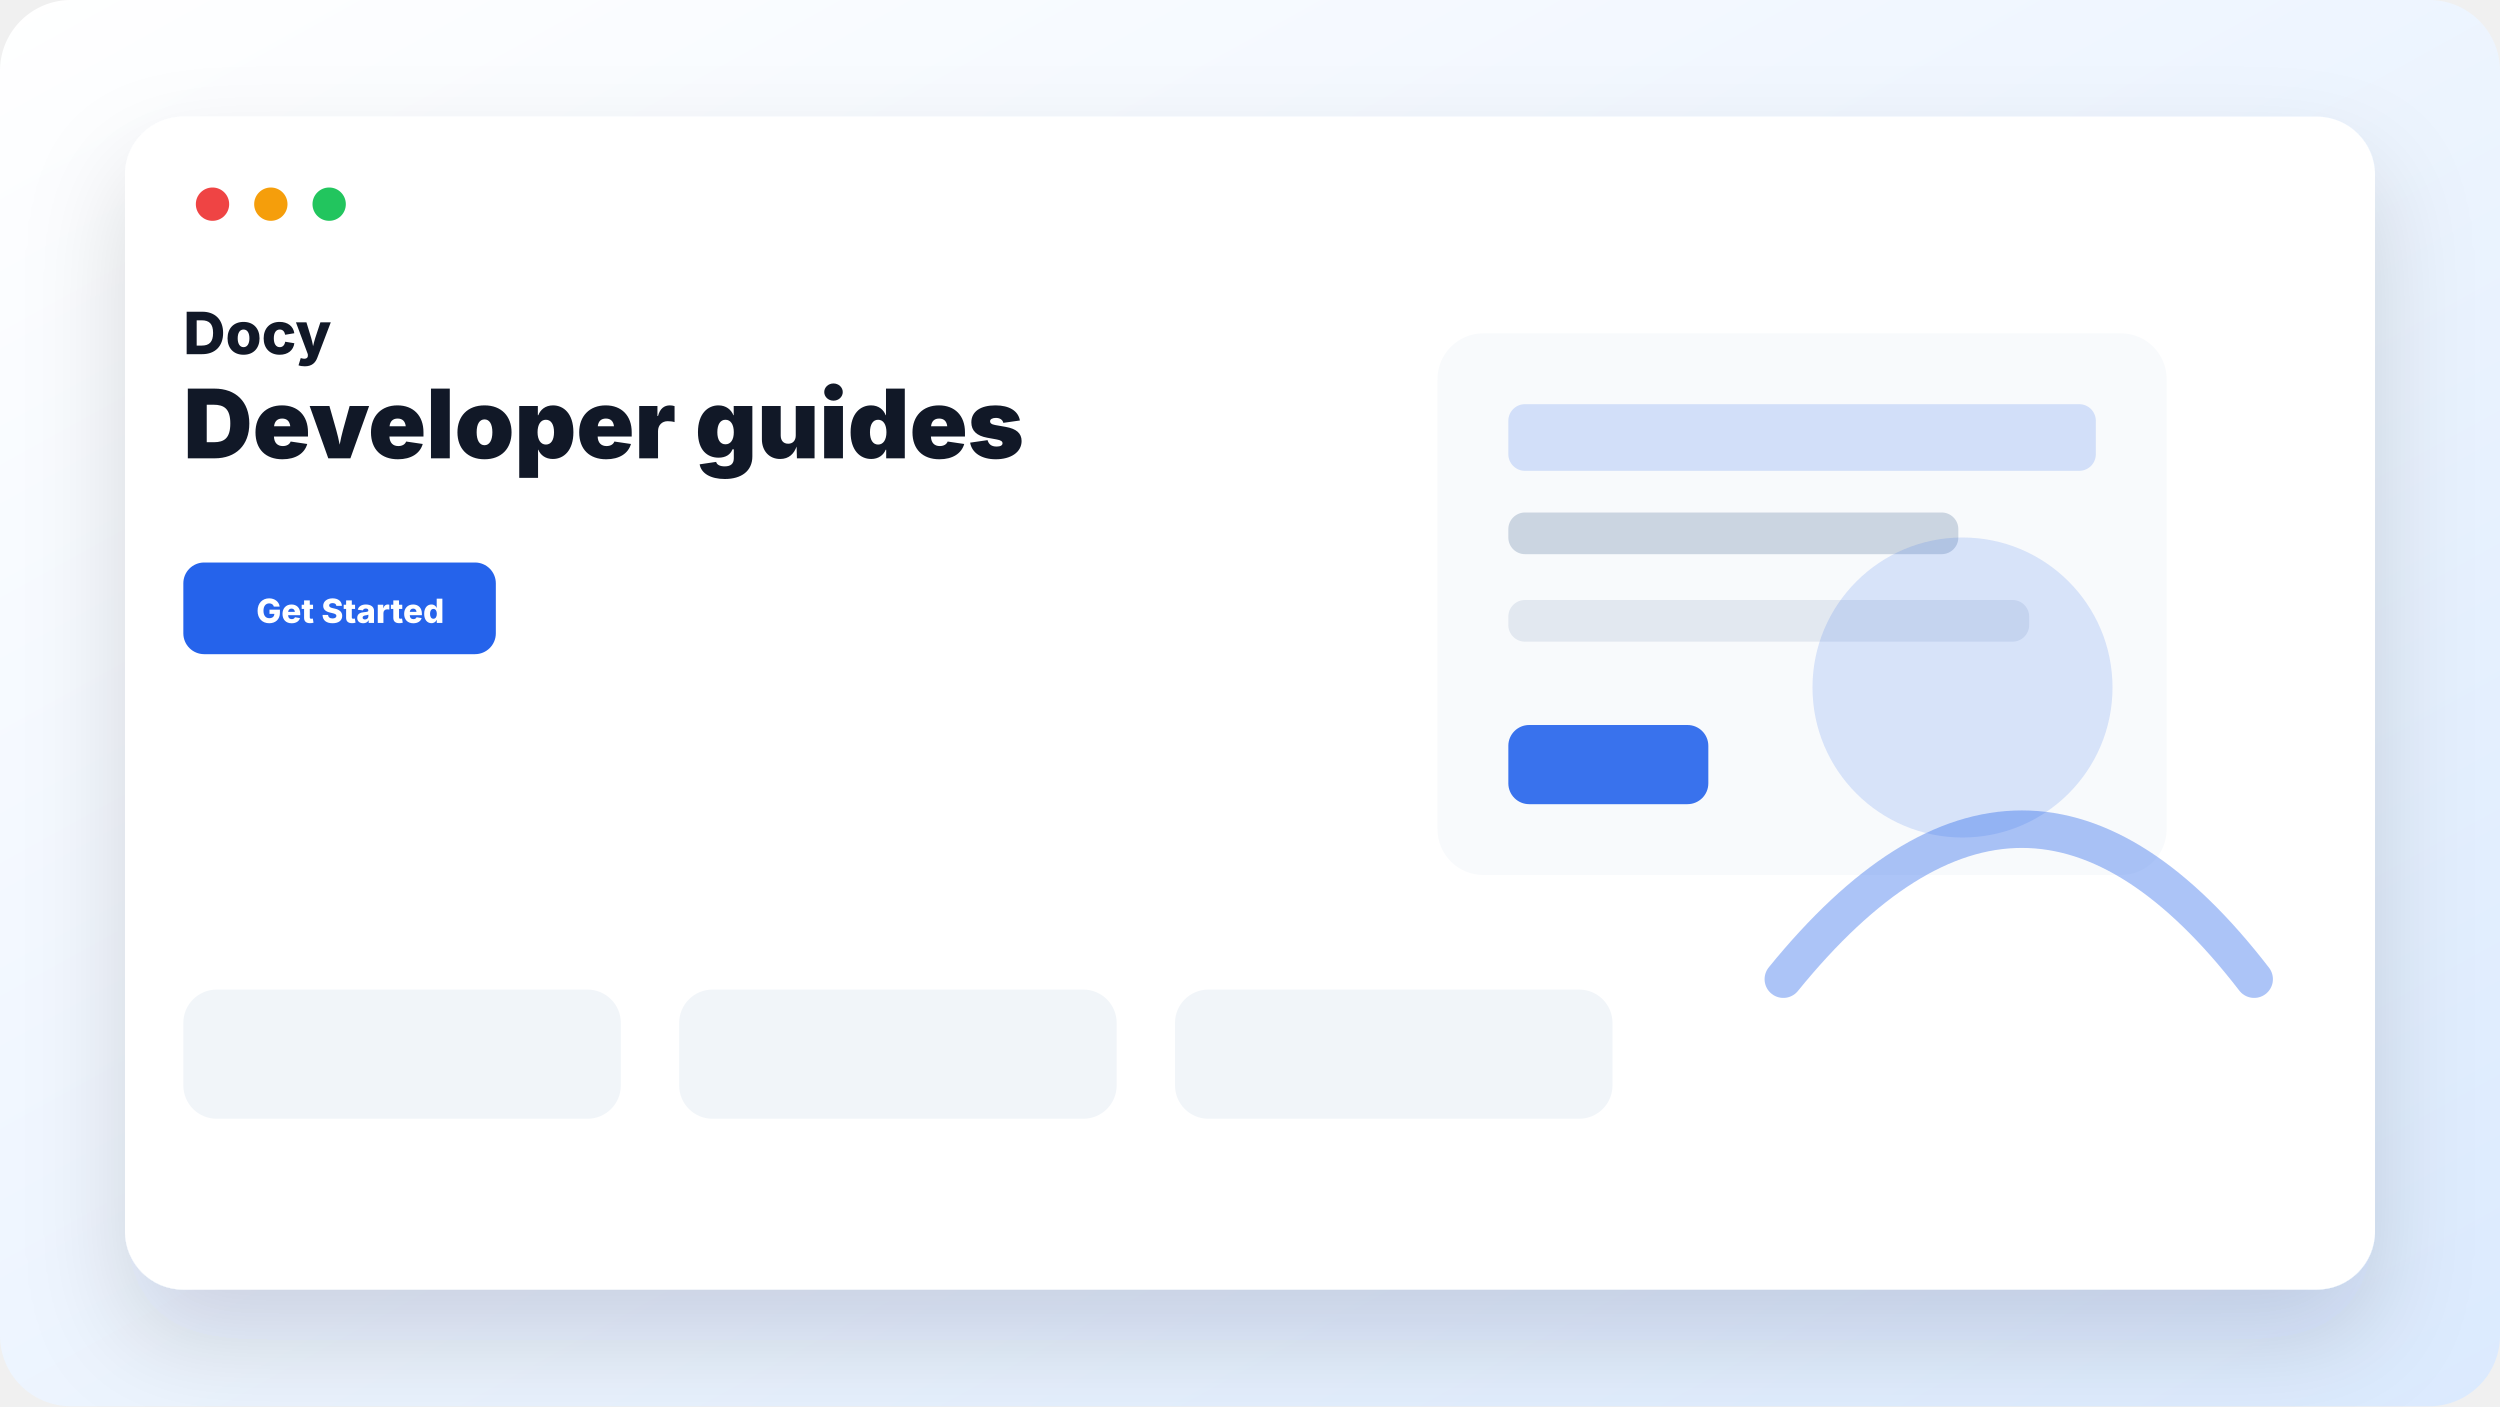
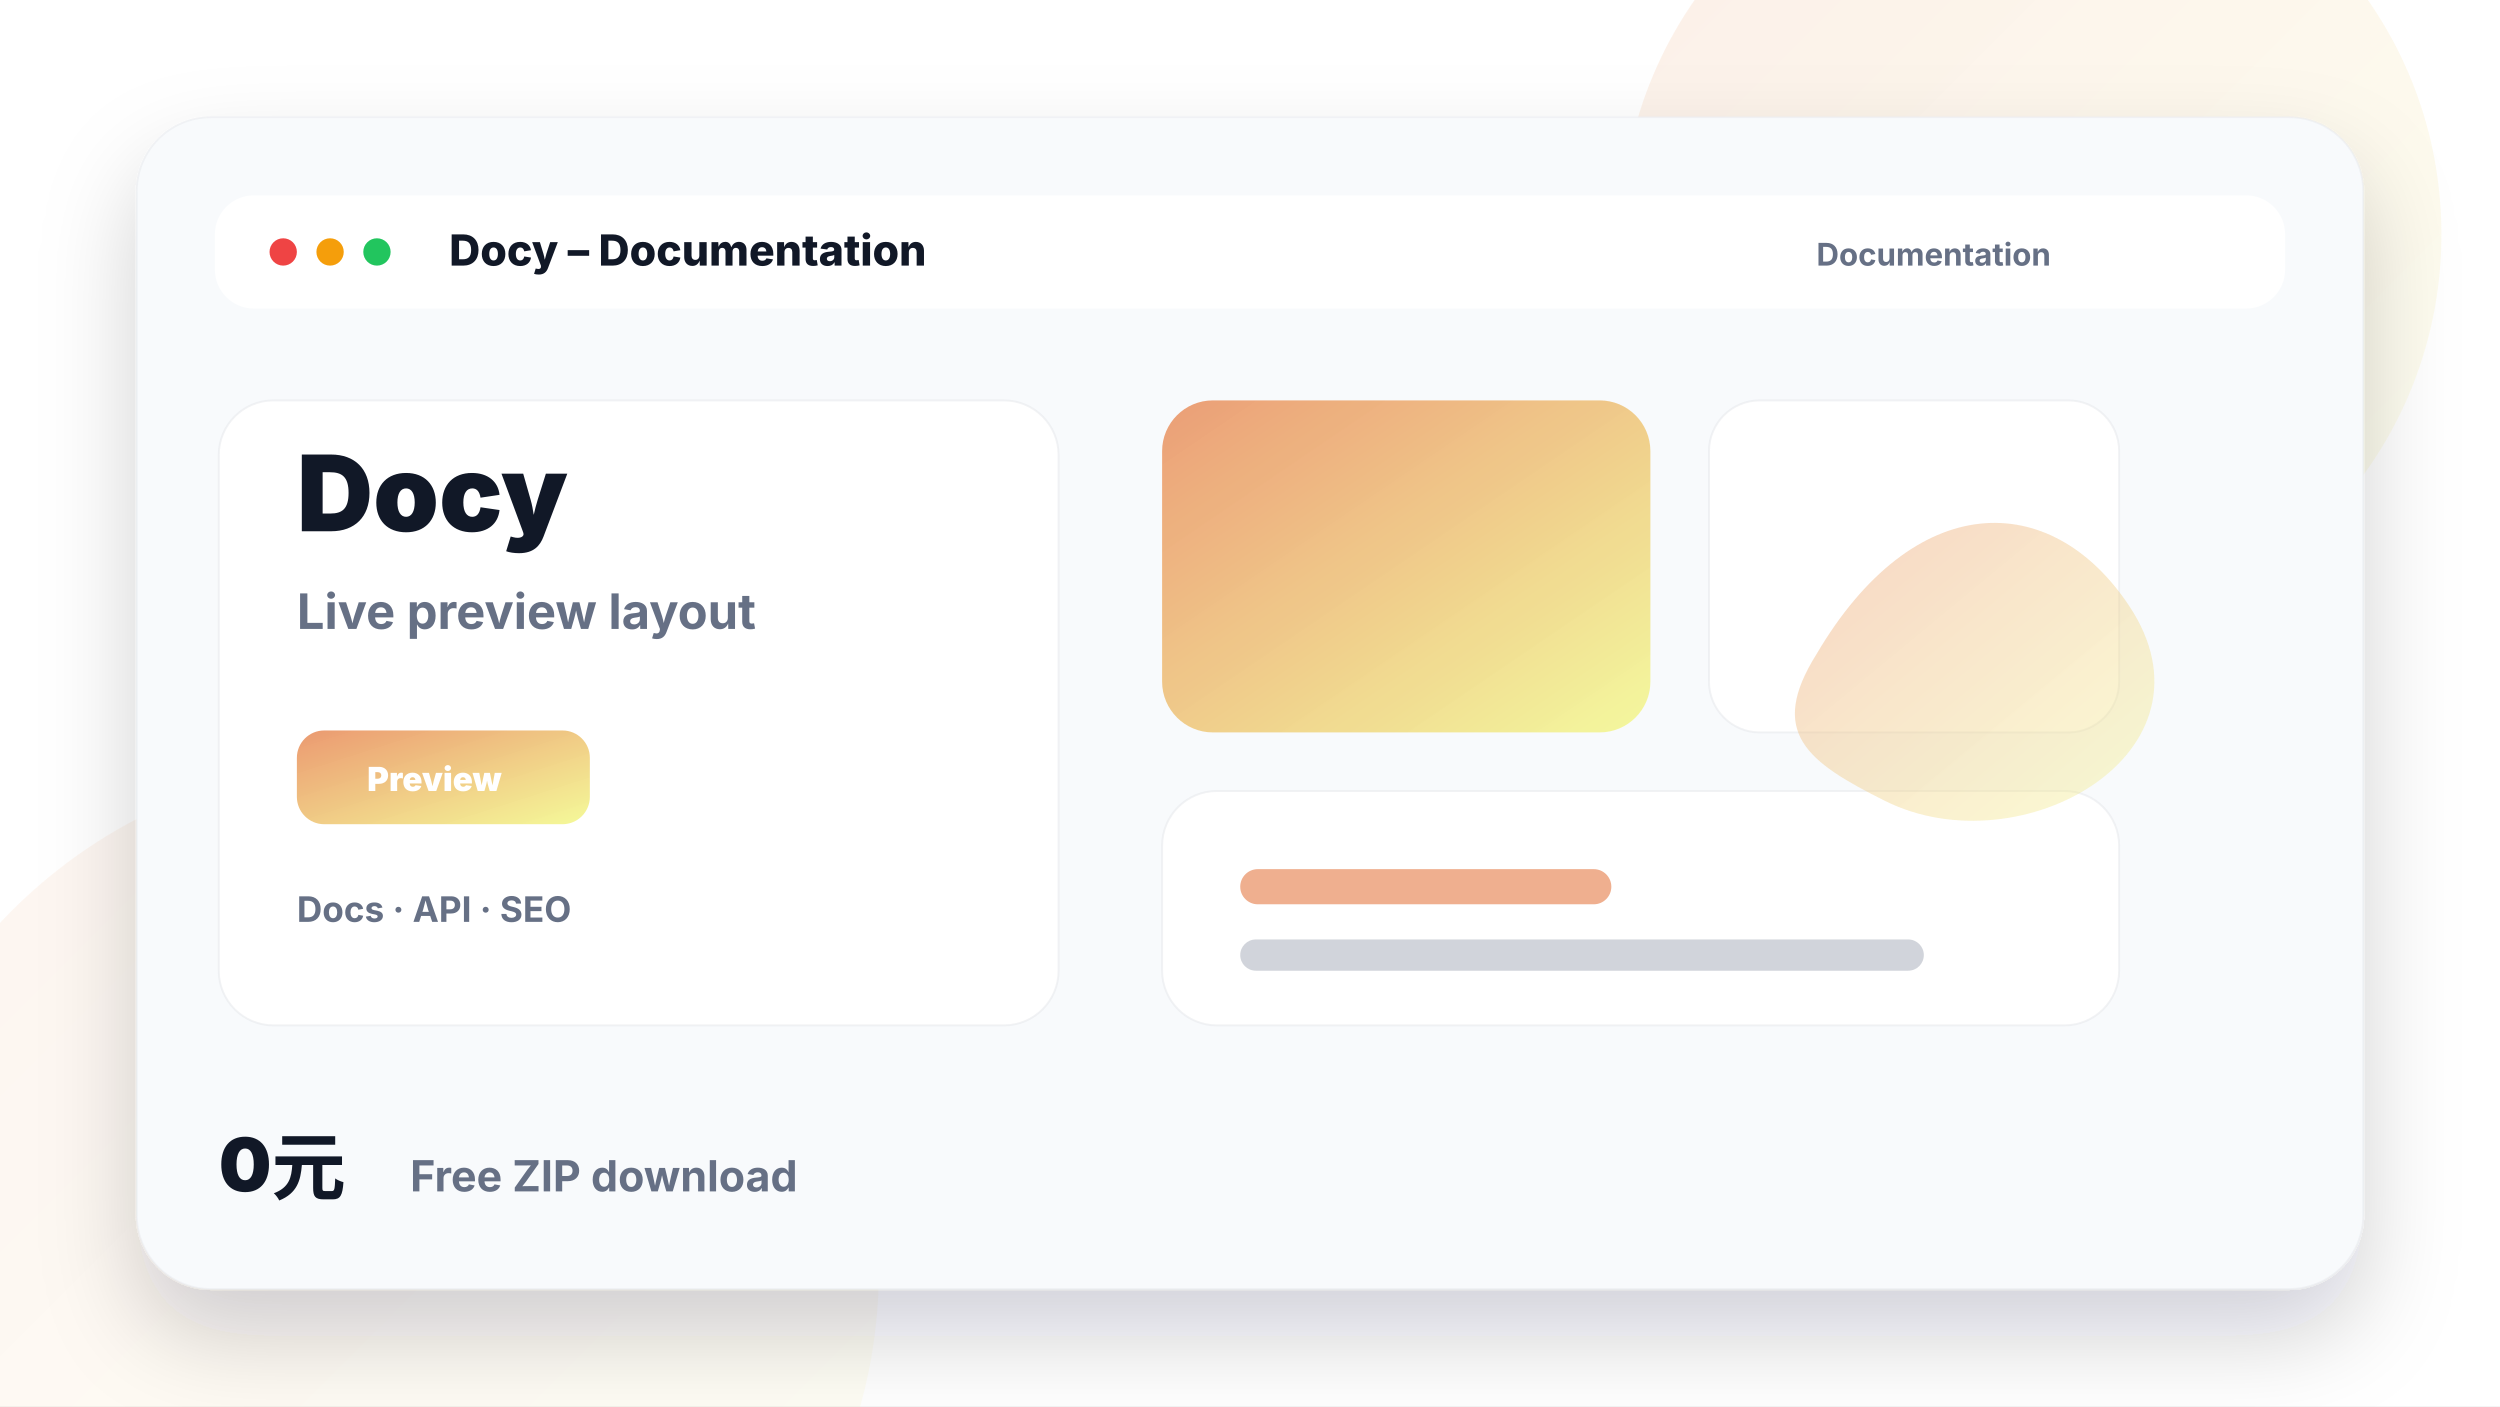
- <svg xmlns="http://www.w3.org/2000/svg" width="1200" height="675" viewBox="0 0 1200 675">
+ <svg xmlns="http://www.w3.org/2000/svg" width="1280" height="720" viewBox="0 0 1280 720" role="img" aria-label="Docy – Documentation preview">
  <defs>
    <linearGradient id="g" x1="0" y1="0" x2="1" y2="1">
-       <stop offset="0" stop-color="#ffffff" />
-       <stop offset="1" stop-color="#dbeafe" />
+       <stop offset="0" stop-color="rgb(234,148,105)" stop-opacity="0.95" />
+       <stop offset="1" stop-color="rgb(244,249,144)" stop-opacity="0.92" />
    </linearGradient>
-     <filter id="s" x="-20%" y="-20%" width="140%" height="140%">
-       <feDropShadow dx="0" dy="24" stdDeviation="24" flood-color="#0f172a" flood-opacity="0.14" />
+     <filter id="shadow" x="-20%" y="-20%" width="140%" height="140%">
+       <feDropShadow dx="0" dy="24" stdDeviation="24" flood-color="#0f172a" flood-opacity="0.18" />
    </filter>
  </defs>
-   <rect width="1200" height="675" rx="34" fill="url(#g)" />
-   <rect x="60" y="56" width="1080" height="563" rx="28" fill="#fff" filter="url(#s)" />
-   <circle cx="102" cy="98" r="8" fill="#ef4444" />
-   <circle cx="130" cy="98" r="8" fill="#f59e0b" />
-   <circle cx="158" cy="98" r="8" fill="#22c55e" />
-   <text x="88" y="170" font-family="Inter, Arial, sans-serif" font-size="28" font-weight="800" fill="#111827">Docy</text>
-   <text x="88" y="220" font-family="Inter, Arial, sans-serif" font-size="46" font-weight="900" fill="#111827">Developer guides</text>
-   <rect x="88" y="270" width="150" height="44" rx="10" fill="#2563eb" />
-   <text x="123" y="299" font-family="Inter, Arial, sans-serif" font-size="16" font-weight="800" fill="#fff">Get Started</text>
-   <rect x="690" y="160" width="350" height="260" rx="22" fill="#f8fafc" />
-   <rect x="724" y="194" width="282" height="32" rx="8" fill="#2563eb" opacity="0.18" />
-   <rect x="724" y="246" width="216" height="20" rx="8" fill="#cbd5e1" />
-   <rect x="724" y="288" width="250" height="20" rx="8" fill="#e2e8f0" />
-   <rect x="724" y="348" width="96" height="38" rx="10" fill="#2563eb" opacity="0.9" />
-   <circle cx="942" cy="330" r="72" fill="#2563eb" opacity="0.16" />
-   <path d="M856 470c78-96 152-96 226 0" fill="none" stroke="#2563eb" stroke-width="18" stroke-linecap="round" opacity="0.38" />
-   <rect x="88" y="475" width="210" height="62" rx="16" fill="#f1f5f9" />
-   <rect x="326" y="475" width="210" height="62" rx="16" fill="#f1f5f9" />
-   <rect x="564" y="475" width="210" height="62" rx="16" fill="#f1f5f9" />
+   <rect width="1280" height="720" rx="0" fill="#ffffff" />
+   <circle cx="1040" cy="120" r="210" fill="url(#g)" opacity="0.16" />
+   <circle cx="190" cy="650" r="260" fill="url(#g)" opacity="0.10" />
+   <rect x="70" y="60" width="1140" height="600" rx="38" fill="#f8fafc" stroke="#e5e7eb" stroke-opacity="0.45" filter="url(#shadow)" />
+   <rect x="110" y="100" width="1060" height="58" rx="20" fill="#ffffff" opacity="0.94" />
+   <circle cx="145" cy="129" r="7" fill="#ef4444" />
+   <circle cx="169" cy="129" r="7" fill="#f59e0b" />
+   <circle cx="193" cy="129" r="7" fill="#22c55e" />
+   <text x="230" y="136" font-family="Inter, Arial, sans-serif" font-size="22" font-weight="800" fill="#111827">Docy – Documentation</text>
+   <text x="930" y="136" font-family="Inter, Arial, sans-serif" font-size="16" font-weight="700" fill="#667085">Documentation</text>
+   <rect x="112" y="205" width="430" height="320" rx="28" fill="#ffffff" stroke="#e5e7eb" stroke-opacity="0.55" />
+   <text x="152" y="272" font-family="Inter, Arial, sans-serif" font-size="54" font-weight="900" fill="#111827">Docy</text>
+   <text x="152" y="322" font-family="Inter, Arial, sans-serif" font-size="25" font-weight="700" fill="#667085">Live preview layout</text>
+   <rect x="152" y="374" width="150" height="48" rx="14" fill="url(#g)" />
+   <text x="188" y="405" font-family="Inter, Arial, sans-serif" font-size="17" font-weight="850" fill="#fff">Preview</text>
+   <text x="152" y="472" font-family="Inter, Arial, sans-serif" font-size="18" font-weight="750" fill="#667085">Docs · API · SEO</text>
+   <rect x="595" y="205" width="250" height="170" rx="26" fill="url(#g)" opacity="0.95" />
+   <rect x="875" y="205" width="210" height="170" rx="26" fill="#ffffff" stroke="#e5e7eb" stroke-opacity="0.55" />
+   <rect x="595" y="405" width="490" height="120" rx="28" fill="#ffffff" stroke="#e5e7eb" stroke-opacity="0.55" />
+   <rect x="635" y="445" width="190" height="18" rx="9" fill="rgb(234,148,105)" opacity="0.75" />
+   <rect x="635" y="481" width="350" height="16" rx="8" fill="#667085" opacity="0.30" />
+   <path d="M930 335 C980 250 1050 250 1090 310 C1140 385 1035 445 965 410 C925 390 905 375 930 335Z" fill="url(#g)" opacity="0.42" />
+   <text x="112" y="610" font-family="Inter, Arial, sans-serif" font-size="38" font-weight="900" fill="#111827">0元</text>
+   <text x="210" y="610" font-family="Inter, Arial, sans-serif" font-size="22" font-weight="750" fill="#667085">Free ZIP download</text>
</svg>
